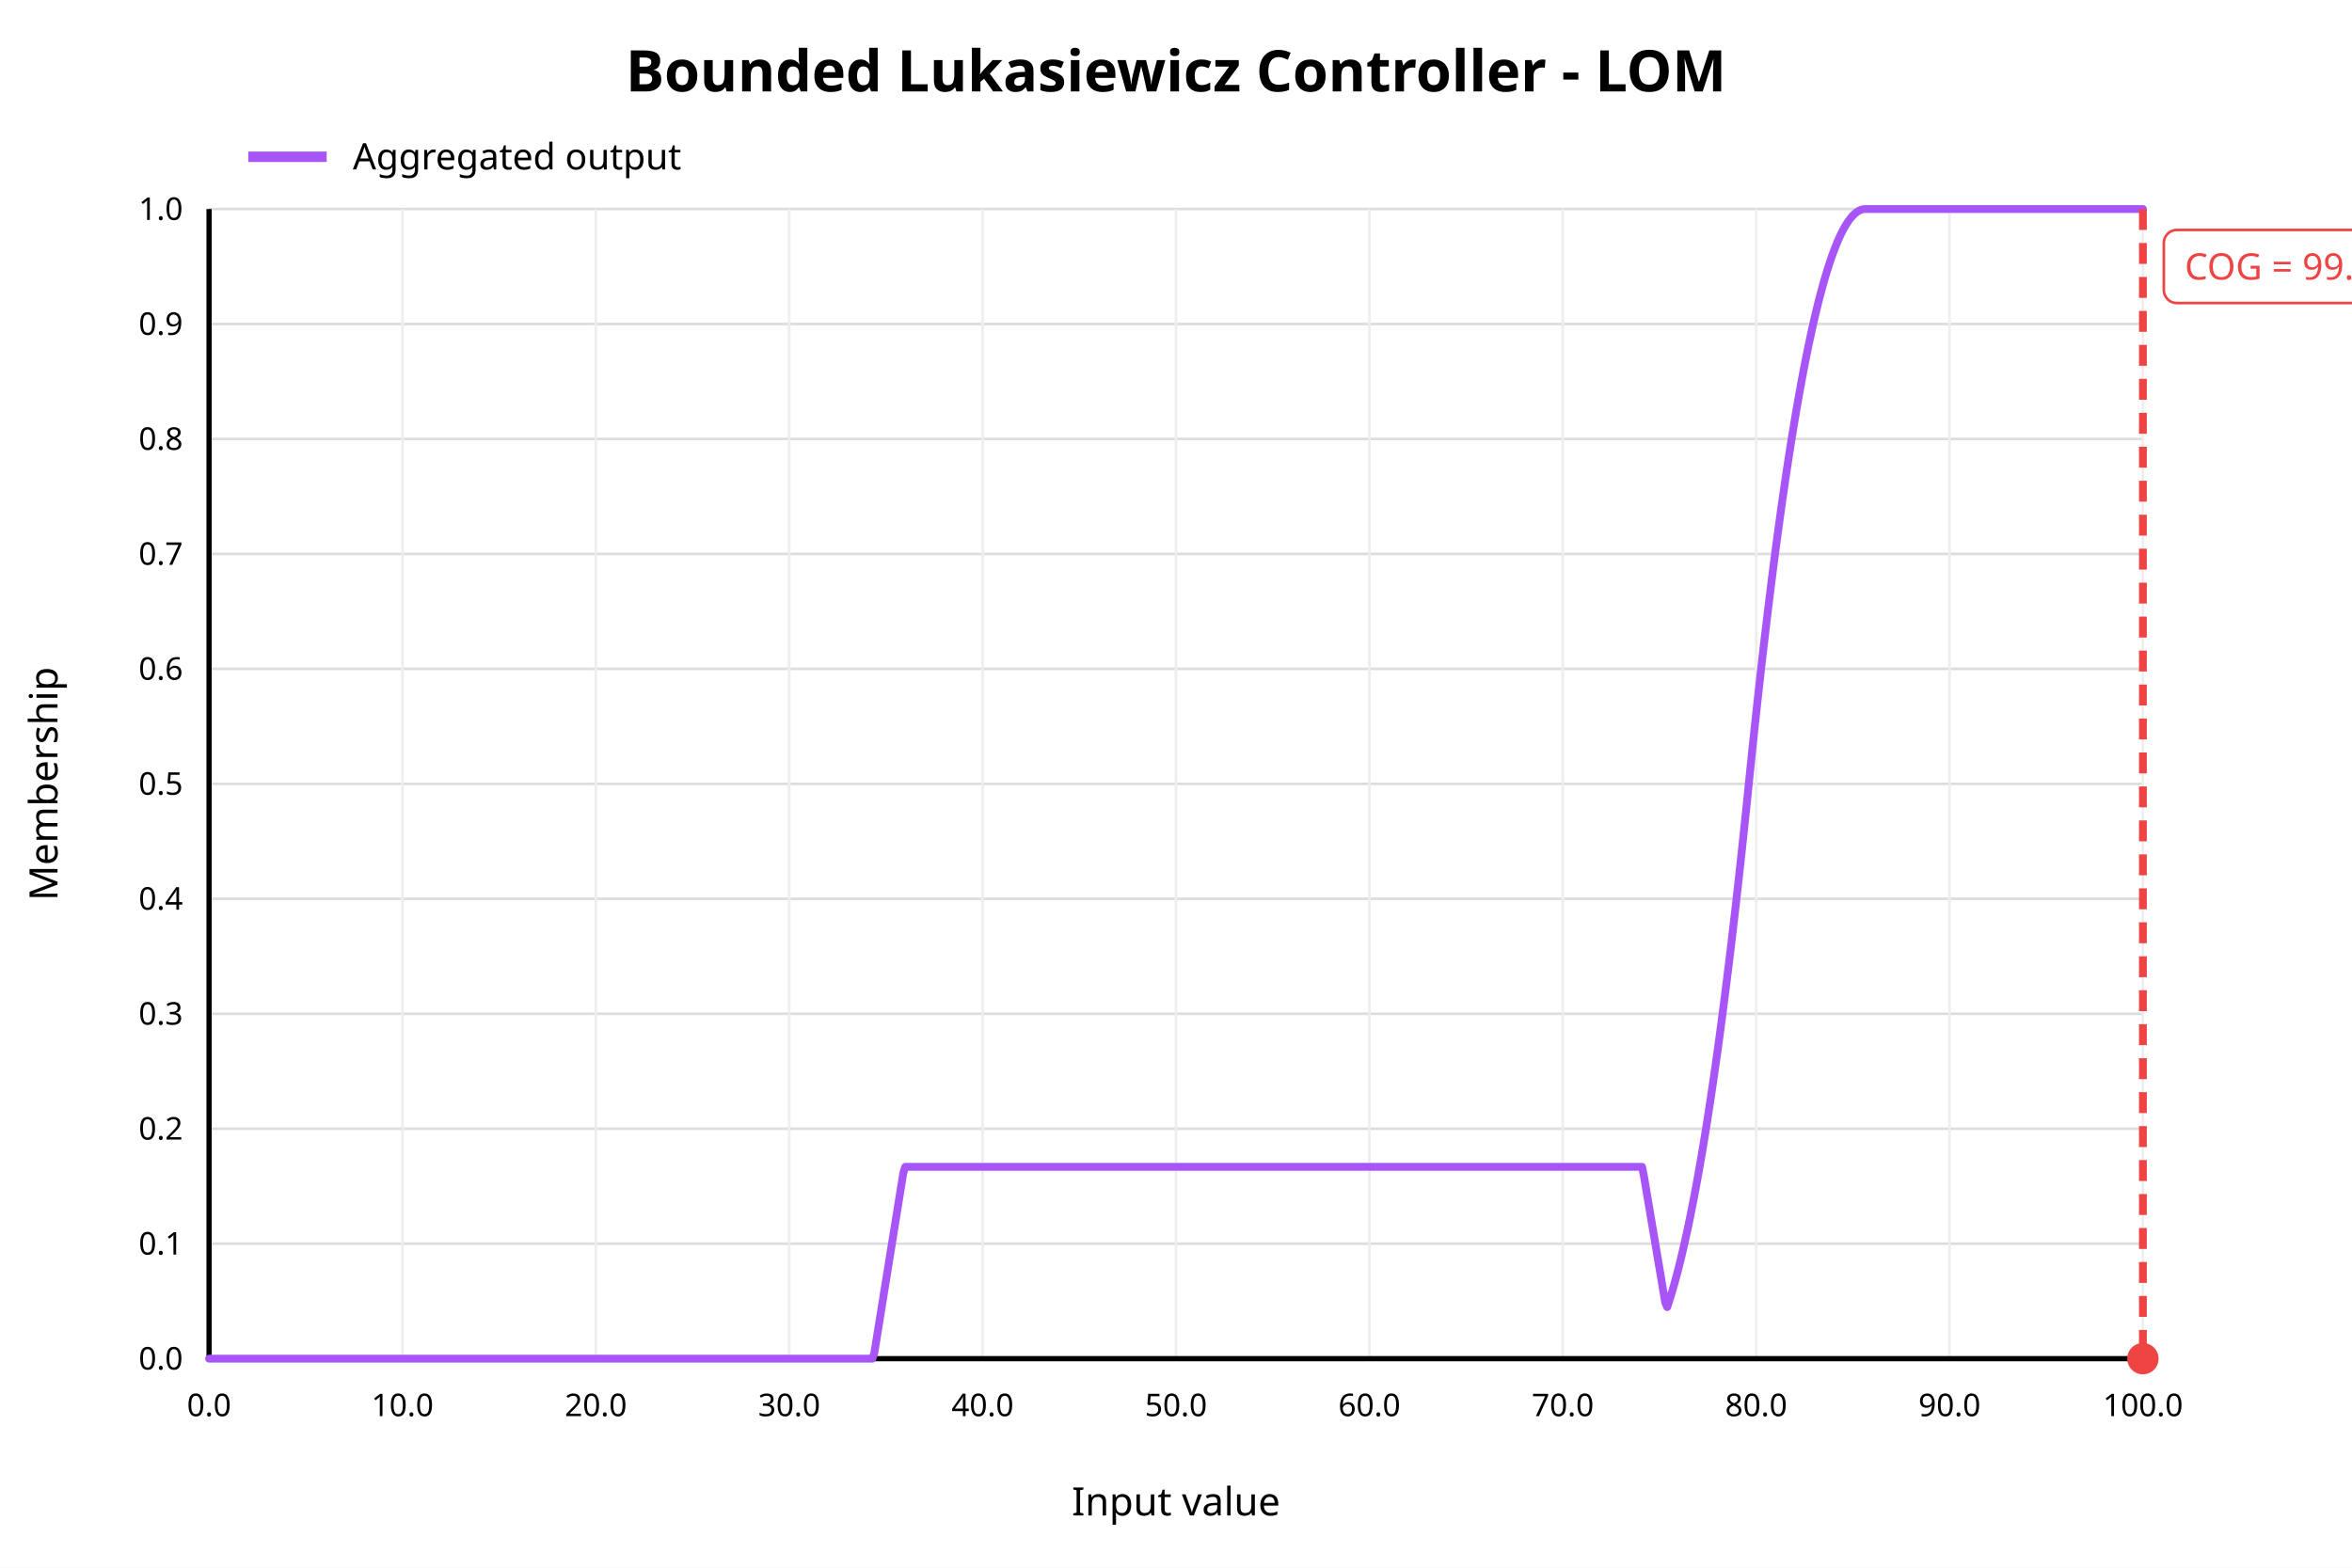
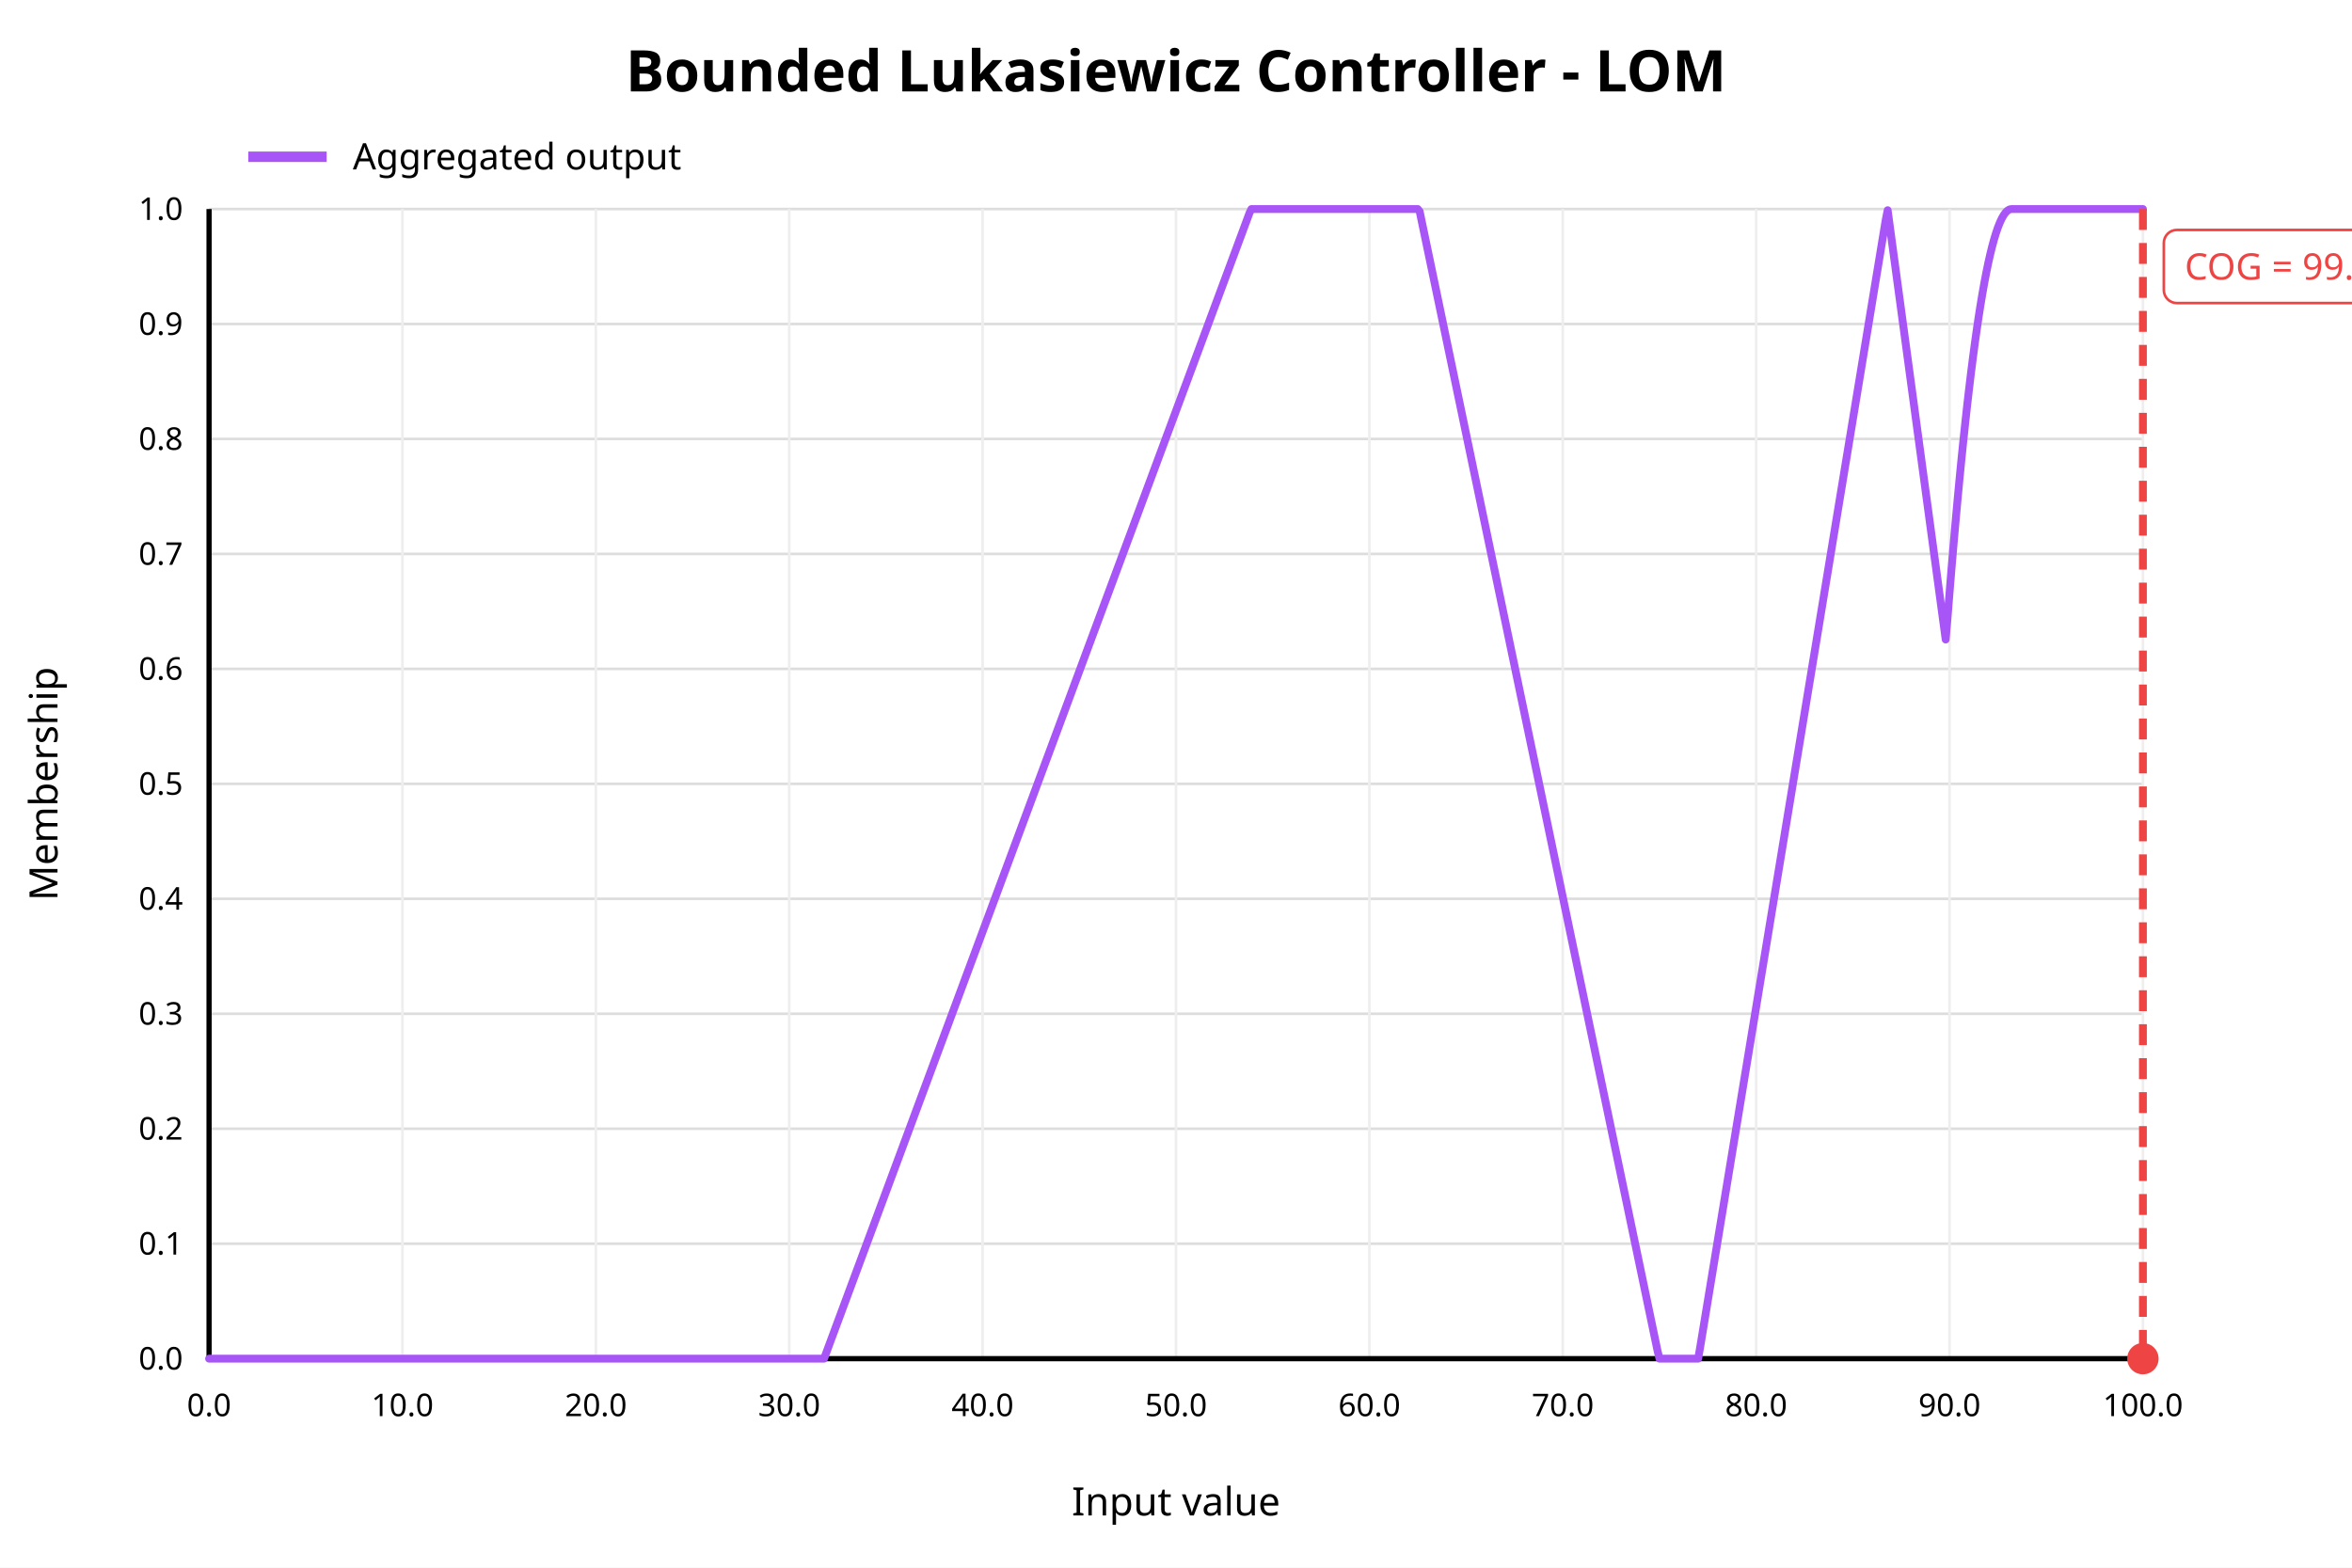
<svg xmlns="http://www.w3.org/2000/svg" width="900" height="600" viewBox="0 0 900 600">
  <rect x="0" y="0" width="900" height="600" fill="white" />
  <text x="450" y="35" text-anchor="middle" font-family="sans-serif" font-size="22" font-weight="bold" fill="black">Bounded Lukasiewicz Controller - LOM</text>
  <line x1="80" y1="520.00" x2="820" y2="520.00" stroke="#dddddd" stroke-width="1" />
  <text x="70" y="520.00" text-anchor="end" dominant-baseline="middle" font-family="sans-serif" font-size="12" fill="black">0.0</text>
  <line x1="80" y1="476.00" x2="820" y2="476.00" stroke="#dddddd" stroke-width="1" />
  <text x="70" y="476.00" text-anchor="end" dominant-baseline="middle" font-family="sans-serif" font-size="12" fill="black">0.1</text>
  <line x1="80" y1="432.00" x2="820" y2="432.00" stroke="#dddddd" stroke-width="1" />
  <text x="70" y="432.00" text-anchor="end" dominant-baseline="middle" font-family="sans-serif" font-size="12" fill="black">0.2</text>
  <line x1="80" y1="388.00" x2="820" y2="388.00" stroke="#dddddd" stroke-width="1" />
  <text x="70" y="388.00" text-anchor="end" dominant-baseline="middle" font-family="sans-serif" font-size="12" fill="black">0.3</text>
  <line x1="80" y1="344.00" x2="820" y2="344.00" stroke="#dddddd" stroke-width="1" />
  <text x="70" y="344.00" text-anchor="end" dominant-baseline="middle" font-family="sans-serif" font-size="12" fill="black">0.4</text>
  <line x1="80" y1="300.00" x2="820" y2="300.00" stroke="#dddddd" stroke-width="1" />
  <text x="70" y="300.00" text-anchor="end" dominant-baseline="middle" font-family="sans-serif" font-size="12" fill="black">0.5</text>
  <line x1="80" y1="256.00" x2="820" y2="256.00" stroke="#dddddd" stroke-width="1" />
  <text x="70" y="256.00" text-anchor="end" dominant-baseline="middle" font-family="sans-serif" font-size="12" fill="black">0.6</text>
  <line x1="80" y1="212.00" x2="820" y2="212.00" stroke="#dddddd" stroke-width="1" />
  <text x="70" y="212.00" text-anchor="end" dominant-baseline="middle" font-family="sans-serif" font-size="12" fill="black">0.7</text>
  <line x1="80" y1="168.00" x2="820" y2="168.00" stroke="#dddddd" stroke-width="1" />
  <text x="70" y="168.00" text-anchor="end" dominant-baseline="middle" font-family="sans-serif" font-size="12" fill="black">0.8</text>
  <line x1="80" y1="124.00" x2="820" y2="124.00" stroke="#dddddd" stroke-width="1" />
  <text x="70" y="124.00" text-anchor="end" dominant-baseline="middle" font-family="sans-serif" font-size="12" fill="black">0.9</text>
  <line x1="80" y1="80.00" x2="820" y2="80.00" stroke="#dddddd" stroke-width="1" />
  <text x="70" y="80.00" text-anchor="end" dominant-baseline="middle" font-family="sans-serif" font-size="12" fill="black">1.0</text>
  <line x1="80.00" y1="80" x2="80.00" y2="520" stroke="#eeeeee" stroke-width="1" />
  <text x="80.00" y="542" text-anchor="middle" font-family="sans-serif" font-size="12" fill="black">0.0</text>
  <line x1="154.00" y1="80" x2="154.00" y2="520" stroke="#eeeeee" stroke-width="1" />
  <text x="154.00" y="542" text-anchor="middle" font-family="sans-serif" font-size="12" fill="black">10.0</text>
  <line x1="228.00" y1="80" x2="228.00" y2="520" stroke="#eeeeee" stroke-width="1" />
  <text x="228.00" y="542" text-anchor="middle" font-family="sans-serif" font-size="12" fill="black">20.0</text>
  <line x1="302.00" y1="80" x2="302.00" y2="520" stroke="#eeeeee" stroke-width="1" />
  <text x="302.00" y="542" text-anchor="middle" font-family="sans-serif" font-size="12" fill="black">30.0</text>
  <line x1="376.00" y1="80" x2="376.00" y2="520" stroke="#eeeeee" stroke-width="1" />
  <text x="376.00" y="542" text-anchor="middle" font-family="sans-serif" font-size="12" fill="black">40.0</text>
  <line x1="450.00" y1="80" x2="450.00" y2="520" stroke="#eeeeee" stroke-width="1" />
  <text x="450.00" y="542" text-anchor="middle" font-family="sans-serif" font-size="12" fill="black">50.0</text>
  <line x1="524.00" y1="80" x2="524.00" y2="520" stroke="#eeeeee" stroke-width="1" />
  <text x="524.00" y="542" text-anchor="middle" font-family="sans-serif" font-size="12" fill="black">60.0</text>
  <line x1="598.00" y1="80" x2="598.00" y2="520" stroke="#eeeeee" stroke-width="1" />
  <text x="598.00" y="542" text-anchor="middle" font-family="sans-serif" font-size="12" fill="black">70.0</text>
  <line x1="672.00" y1="80" x2="672.00" y2="520" stroke="#eeeeee" stroke-width="1" />
  <text x="672.00" y="542" text-anchor="middle" font-family="sans-serif" font-size="12" fill="black">80.0</text>
  <line x1="746.00" y1="80" x2="746.00" y2="520" stroke="#eeeeee" stroke-width="1" />
  <text x="746.00" y="542" text-anchor="middle" font-family="sans-serif" font-size="12" fill="black">90.0</text>
  <line x1="820.00" y1="80" x2="820.00" y2="520" stroke="#eeeeee" stroke-width="1" />
  <text x="820.00" y="542" text-anchor="middle" font-family="sans-serif" font-size="12" fill="black">100.0</text>
  <line x1="80" y1="520" x2="820" y2="520" stroke="black" stroke-width="2" />
  <line x1="80" y1="80" x2="80" y2="520" stroke="black" stroke-width="2" />
  <text x="450" y="580" text-anchor="middle" font-family="sans-serif" font-size="15" fill="black">Input value</text>
  <text x="22" y="300" text-anchor="middle" font-family="sans-serif" font-size="15" fill="black" transform="rotate(-90 22 300)">Membership</text>
-   <polyline fill="none" stroke="#a855f7" stroke-width="3" stroke-linejoin="round" stroke-linecap="round" points="80.00,520.00 80.74,520.00 81.48,520.00 82.22,520.00 82.96,520.00 83.70,520.00 84.44,520.00 85.18,520.00 85.92,520.00 86.66,520.00 87.40,520.00 88.14,520.00 88.88,520.00 89.62,520.00 90.36,520.00 91.10,520.00 91.84,520.00 92.58,520.00 93.32,520.00 94.06,520.00 94.80,520.00 95.54,520.00 96.28,520.00 97.02,520.00 97.76,520.00 98.50,520.00 99.24,520.00 99.98,520.00 100.72,520.00 101.46,520.00 102.20,520.00 102.94,520.00 103.68,520.00 104.42,520.00 105.16,520.00 105.90,520.00 106.64,520.00 107.38,520.00 108.12,520.00 108.86,520.00 109.60,520.00 110.34,520.00 111.08,520.00 111.82,520.00 112.56,520.00 113.30,520.00 114.04,520.00 114.78,520.00 115.52,520.00 116.26,520.00 117.00,520.00 117.74,520.00 118.48,520.00 119.22,520.00 119.96,520.00 120.70,520.00 121.44,520.00 122.18,520.00 122.92,520.00 123.66,520.00 124.40,520.00 125.14,520.00 125.88,520.00 126.62,520.00 127.36,520.00 128.10,520.00 128.84,520.00 129.58,520.00 130.32,520.00 131.06,520.00 131.80,520.00 132.54,520.00 133.28,520.00 134.02,520.00 134.76,520.00 135.50,520.00 136.24,520.00 136.98,520.00 137.72,520.00 138.46,520.00 139.20,520.00 139.94,520.00 140.68,520.00 141.42,520.00 142.16,520.00 142.90,520.00 143.64,520.00 144.38,520.00 145.12,520.00 145.86,520.00 146.60,520.00 147.34,520.00 148.08,520.00 148.82,520.00 149.56,520.00 150.30,520.00 151.04,520.00 151.78,520.00 152.52,520.00 153.26,520.00 154.00,520.00 154.74,520.00 155.48,520.00 156.22,520.00 156.96,520.00 157.70,520.00 158.44,520.00 159.18,520.00 159.92,520.00 160.66,520.00 161.40,520.00 162.14,520.00 162.88,520.00 163.62,520.00 164.36,520.00 165.10,520.00 165.84,520.00 166.58,520.00 167.32,520.00 168.06,520.00 168.80,520.00 169.54,520.00 170.28,520.00 171.02,520.00 171.76,520.00 172.50,520.00 173.24,520.00 173.98,520.00 174.72,520.00 175.46,520.00 176.20,520.00 176.94,520.00 177.68,520.00 178.42,520.00 179.16,520.00 179.90,520.00 180.64,520.00 181.38,520.00 182.12,520.00 182.86,520.00 183.60,520.00 184.34,520.00 185.08,520.00 185.82,520.00 186.56,520.00 187.30,520.00 188.04,520.00 188.78,520.00 189.52,520.00 190.26,520.00 191.00,520.00 191.74,520.00 192.48,520.00 193.22,520.00 193.96,520.00 194.70,520.00 195.44,520.00 196.18,520.00 196.92,520.00 197.66,520.00 198.40,520.00 199.14,520.00 199.88,520.00 200.62,520.00 201.36,520.00 202.10,520.00 202.84,520.00 203.58,520.00 204.32,520.00 205.06,520.00 205.80,520.00 206.54,520.00 207.28,520.00 208.02,520.00 208.76,520.00 209.50,520.00 210.24,520.00 210.98,520.00 211.72,520.00 212.46,520.00 213.20,520.00 213.94,520.00 214.68,520.00 215.42,520.00 216.16,520.00 216.90,520.00 217.64,520.00 218.38,520.00 219.12,520.00 219.86,520.00 220.60,520.00 221.34,520.00 222.08,520.00 222.82,520.00 223.56,520.00 224.30,520.00 225.04,520.00 225.78,520.00 226.52,520.00 227.26,520.00 228.00,520.00 228.74,520.00 229.48,520.00 230.22,520.00 230.96,520.00 231.70,520.00 232.44,520.00 233.18,520.00 233.92,520.00 234.66,520.00 235.40,520.00 236.14,520.00 236.88,520.00 237.62,520.00 238.36,520.00 239.10,520.00 239.84,520.00 240.58,520.00 241.32,520.00 242.06,520.00 242.80,520.00 243.54,520.00 244.28,520.00 245.02,520.00 245.76,520.00 246.50,520.00 247.24,520.00 247.98,520.00 248.72,520.00 249.46,520.00 250.20,520.00 250.94,520.00 251.68,520.00 252.42,520.00 253.16,520.00 253.90,520.00 254.64,520.00 255.38,520.00 256.12,520.00 256.86,520.00 257.60,520.00 258.34,520.00 259.08,520.00 259.82,520.00 260.56,520.00 261.30,520.00 262.04,520.00 262.78,520.00 263.52,520.00 264.26,520.00 265.00,520.00 265.74,520.00 266.48,520.00 267.22,520.00 267.96,520.00 268.70,520.00 269.44,520.00 270.18,520.00 270.92,520.00 271.66,520.00 272.40,520.00 273.14,520.00 273.88,520.00 274.62,520.00 275.36,520.00 276.10,520.00 276.84,520.00 277.58,520.00 278.32,520.00 279.06,520.00 279.80,520.00 280.54,520.00 281.28,520.00 282.02,520.00 282.76,520.00 283.50,520.00 284.24,520.00 284.98,520.00 285.72,520.00 286.46,520.00 287.20,520.00 287.94,520.00 288.68,520.00 289.42,520.00 290.16,520.00 290.90,520.00 291.64,520.00 292.38,520.00 293.12,520.00 293.86,520.00 294.60,520.00 295.34,520.00 296.08,520.00 296.82,520.00 297.56,520.00 298.30,520.00 299.04,520.00 299.78,520.00 300.52,520.00 301.26,520.00 302.00,520.00 302.74,520.00 303.48,520.00 304.22,520.00 304.96,520.00 305.70,520.00 306.44,520.00 307.18,520.00 307.92,520.00 308.66,520.00 309.40,520.00 310.14,520.00 310.88,520.00 311.62,520.00 312.36,520.00 313.10,520.00 313.84,520.00 314.58,520.00 315.32,520.00 316.06,520.00 316.80,520.00 317.54,520.00 318.28,520.00 319.02,520.00 319.76,520.00 320.50,520.00 321.24,520.00 321.98,520.00 322.72,520.00 323.46,520.00 324.20,520.00 324.94,520.00 325.68,520.00 326.42,520.00 327.16,520.00 327.90,520.00 328.64,520.00 329.38,520.00 330.12,520.00 330.86,520.00 331.60,520.00 332.34,520.00 333.08,520.00 333.82,520.00 334.56,517.82 335.30,513.23 336.04,508.63 336.78,504.04 337.52,499.44 338.26,494.85 339.00,490.25 339.74,485.66 340.48,481.06 341.22,476.46 341.96,471.87 342.70,467.27 343.44,462.68 344.18,458.08 344.92,453.49 345.66,448.89 346.40,446.59 347.14,446.59 347.88,446.59 348.62,446.59 349.36,446.59 350.10,446.59 350.84,446.59 351.58,446.59 352.32,446.59 353.06,446.59 353.80,446.59 354.54,446.59 355.28,446.59 356.02,446.59 356.76,446.59 357.50,446.59 358.24,446.59 358.98,446.59 359.72,446.59 360.46,446.59 361.20,446.59 361.94,446.59 362.68,446.59 363.42,446.59 364.16,446.59 364.90,446.59 365.64,446.59 366.38,446.59 367.12,446.59 367.86,446.59 368.60,446.59 369.34,446.59 370.08,446.59 370.82,446.59 371.56,446.59 372.30,446.59 373.04,446.59 373.78,446.59 374.52,446.59 375.26,446.59 376.00,446.59 376.74,446.59 377.48,446.59 378.22,446.59 378.96,446.59 379.70,446.59 380.44,446.59 381.18,446.59 381.92,446.59 382.66,446.59 383.40,446.59 384.14,446.59 384.88,446.59 385.62,446.59 386.36,446.59 387.10,446.59 387.84,446.59 388.58,446.59 389.32,446.59 390.06,446.59 390.80,446.59 391.54,446.59 392.28,446.59 393.02,446.59 393.76,446.59 394.50,446.59 395.24,446.59 395.98,446.59 396.72,446.59 397.46,446.59 398.20,446.59 398.94,446.59 399.68,446.59 400.42,446.59 401.16,446.59 401.90,446.59 402.64,446.59 403.38,446.59 404.12,446.59 404.86,446.59 405.60,446.59 406.34,446.59 407.08,446.59 407.82,446.59 408.56,446.59 409.30,446.59 410.04,446.59 410.78,446.59 411.52,446.59 412.26,446.59 413.00,446.59 413.74,446.59 414.48,446.59 415.22,446.59 415.96,446.59 416.70,446.59 417.44,446.59 418.18,446.59 418.92,446.59 419.66,446.59 420.40,446.59 421.14,446.59 421.88,446.59 422.62,446.59 423.36,446.59 424.10,446.59 424.84,446.59 425.58,446.59 426.32,446.59 427.06,446.59 427.80,446.59 428.54,446.59 429.28,446.59 430.02,446.59 430.76,446.59 431.50,446.59 432.24,446.59 432.98,446.59 433.72,446.59 434.46,446.59 435.20,446.59 435.94,446.59 436.68,446.59 437.42,446.59 438.16,446.59 438.90,446.59 439.64,446.59 440.38,446.59 441.12,446.59 441.86,446.59 442.60,446.59 443.34,446.59 444.08,446.59 444.82,446.59 445.56,446.59 446.30,446.59 447.04,446.59 447.78,446.59 448.52,446.59 449.26,446.59 450.00,446.59 450.74,446.59 451.48,446.59 452.22,446.59 452.96,446.59 453.70,446.59 454.44,446.59 455.18,446.59 455.92,446.59 456.66,446.59 457.40,446.59 458.14,446.59 458.88,446.59 459.62,446.59 460.36,446.59 461.10,446.59 461.84,446.59 462.58,446.59 463.32,446.59 464.06,446.59 464.80,446.59 465.54,446.59 466.28,446.59 467.02,446.59 467.76,446.59 468.50,446.59 469.24,446.59 469.98,446.59 470.72,446.59 471.46,446.59 472.20,446.59 472.94,446.59 473.68,446.59 474.42,446.59 475.16,446.59 475.90,446.59 476.64,446.59 477.38,446.59 478.12,446.59 478.86,446.59 479.60,446.59 480.34,446.59 481.08,446.59 481.82,446.59 482.56,446.59 483.30,446.59 484.04,446.59 484.78,446.59 485.52,446.59 486.26,446.59 487.00,446.59 487.74,446.59 488.48,446.59 489.22,446.59 489.96,446.59 490.70,446.59 491.44,446.59 492.18,446.59 492.92,446.59 493.66,446.59 494.40,446.59 495.14,446.59 495.88,446.59 496.62,446.59 497.36,446.59 498.10,446.59 498.84,446.59 499.58,446.59 500.32,446.59 501.06,446.59 501.80,446.59 502.54,446.59 503.28,446.59 504.02,446.59 504.76,446.59 505.50,446.59 506.24,446.59 506.98,446.59 507.72,446.59 508.46,446.59 509.20,446.59 509.94,446.59 510.68,446.59 511.42,446.59 512.16,446.59 512.90,446.59 513.64,446.59 514.38,446.59 515.12,446.59 515.86,446.59 516.60,446.59 517.34,446.59 518.08,446.59 518.82,446.59 519.56,446.59 520.30,446.59 521.04,446.59 521.78,446.59 522.52,446.59 523.26,446.59 524.00,446.59 524.74,446.59 525.48,446.59 526.22,446.59 526.96,446.59 527.70,446.59 528.44,446.59 529.18,446.59 529.92,446.59 530.66,446.59 531.40,446.59 532.14,446.59 532.88,446.59 533.62,446.59 534.36,446.59 535.10,446.59 535.84,446.59 536.58,446.59 537.32,446.59 538.06,446.59 538.80,446.59 539.54,446.59 540.28,446.59 541.02,446.59 541.76,446.59 542.50,446.59 543.24,446.59 543.98,446.59 544.72,446.59 545.46,446.59 546.20,446.59 546.94,446.59 547.68,446.59 548.42,446.59 549.16,446.59 549.90,446.59 550.64,446.59 551.38,446.59 552.12,446.59 552.86,446.59 553.60,446.59 554.34,446.59 555.08,446.59 555.82,446.59 556.56,446.59 557.30,446.59 558.04,446.59 558.78,446.59 559.52,446.59 560.26,446.59 561.00,446.59 561.74,446.59 562.48,446.59 563.22,446.59 563.96,446.59 564.70,446.59 565.44,446.59 566.18,446.59 566.92,446.59 567.66,446.59 568.40,446.59 569.14,446.59 569.88,446.59 570.62,446.59 571.36,446.59 572.10,446.59 572.84,446.59 573.58,446.59 574.32,446.59 575.06,446.59 575.80,446.59 576.54,446.59 577.28,446.59 578.02,446.59 578.76,446.59 579.50,446.59 580.24,446.59 580.98,446.59 581.72,446.59 582.46,446.59 583.20,446.59 583.94,446.59 584.68,446.59 585.42,446.59 586.16,446.59 586.90,446.59 587.64,446.59 588.38,446.59 589.12,446.59 589.86,446.59 590.60,446.59 591.34,446.59 592.08,446.59 592.82,446.59 593.56,446.59 594.30,446.59 595.04,446.59 595.78,446.59 596.52,446.59 597.26,446.59 598.00,446.59 598.74,446.59 599.48,446.59 600.22,446.59 600.96,446.59 601.70,446.59 602.44,446.59 603.18,446.59 603.92,446.59 604.66,446.59 605.40,446.59 606.14,446.59 606.88,446.59 607.62,446.59 608.36,446.59 609.10,446.59 609.84,446.59 610.58,446.59 611.32,446.59 612.06,446.59 612.80,446.59 613.54,446.59 614.28,446.59 615.02,446.59 615.76,446.59 616.50,446.59 617.24,446.59 617.98,446.59 618.72,446.59 619.46,446.59 620.20,446.59 620.94,446.59 621.68,446.59 622.42,446.59 623.16,446.59 623.90,446.59 624.64,446.59 625.38,446.59 626.12,446.59 626.86,446.59 627.60,446.59 628.34,446.59 629.08,450.27 629.82,454.67 630.56,459.06 631.30,463.46 632.04,467.85 632.78,472.25 633.52,476.64 634.26,481.04 635.00,485.43 635.74,489.83 636.48,494.22 637.22,498.62 637.96,500.26 638.70,498.02 639.44,495.65 640.18,493.16 640.92,490.54 641.66,487.81 642.40,484.95 643.14,481.98 643.88,478.88 644.62,475.66 645.36,472.32 646.10,468.86 646.84,465.28 647.58,461.57 648.32,457.75 649.06,453.80 649.80,449.73 650.54,445.55 651.28,441.24 652.02,436.80 652.76,432.25 653.50,427.58 654.24,422.78 654.98,417.86 655.72,412.83 656.46,407.67 657.20,402.39 657.94,396.99 658.68,391.46 659.42,385.82 660.16,380.05 660.90,374.17 661.64,368.16 662.38,362.03 663.12,355.78 663.86,349.41 664.60,342.91 665.34,336.30 666.08,329.56 666.82,322.70 667.56,315.73 668.30,308.63 669.04,301.41 669.78,294.14 670.52,287.00 671.26,279.97 672.00,273.07 672.74,266.28 673.48,259.62 674.22,253.08 674.96,246.66 675.70,240.37 676.44,234.19 677.18,228.14 677.92,222.20 678.66,216.39 679.40,210.70 680.14,205.13 680.88,199.68 681.62,194.35 682.36,189.15 683.10,184.06 683.84,179.10 684.58,174.26 685.32,169.54 686.06,164.94 686.80,160.46 687.54,156.10 688.28,151.87 689.02,147.75 689.76,143.76 690.50,139.89 691.24,136.14 691.98,132.51 692.72,129.00 693.46,125.61 694.20,122.35 694.94,119.20 695.68,116.18 696.42,113.28 697.16,110.50 697.90,107.84 698.64,105.30 699.38,102.88 700.12,100.59 700.86,98.41 701.60,96.36 702.34,94.43 703.08,92.62 703.82,90.93 704.56,89.36 705.30,87.92 706.04,86.59 706.78,85.39 707.52,84.30 708.26,83.34 709.00,82.50 709.74,81.79 710.48,81.19 711.22,80.71 711.96,80.36 712.70,80.12 713.44,80.01 714.18,80.00 714.92,80.00 715.66,80.00 716.40,80.00 717.14,80.00 717.88,80.00 718.62,80.00 719.36,80.00 720.10,80.00 720.84,80.00 721.58,80.00 722.32,80.00 723.06,80.00 723.80,80.00 724.54,80.00 725.28,80.00 726.02,80.00 726.76,80.00 727.50,80.00 728.24,80.00 728.98,80.00 729.72,80.00 730.46,80.00 731.20,80.00 731.94,80.00 732.68,80.00 733.42,80.00 734.16,80.00 734.90,80.00 735.64,80.00 736.38,80.00 737.12,80.00 737.86,80.00 738.60,80.00 739.34,80.00 740.08,80.00 740.82,80.00 741.56,80.00 742.30,80.00 743.04,80.00 743.78,80.00 744.52,80.00 745.26,80.00 746.00,80.00 746.74,80.00 747.48,80.00 748.22,80.00 748.96,80.00 749.70,80.00 750.44,80.00 751.18,80.00 751.92,80.00 752.66,80.00 753.40,80.00 754.14,80.00 754.88,80.00 755.62,80.00 756.36,80.00 757.10,80.00 757.84,80.00 758.58,80.00 759.32,80.00 760.06,80.00 760.80,80.00 761.54,80.00 762.28,80.00 763.02,80.00 763.76,80.00 764.50,80.00 765.24,80.00 765.98,80.00 766.72,80.00 767.46,80.00 768.20,80.00 768.94,80.00 769.68,80.00 770.42,80.00 771.16,80.00 771.90,80.00 772.64,80.00 773.38,80.00 774.12,80.00 774.86,80.00 775.60,80.00 776.34,80.00 777.08,80.00 777.82,80.00 778.56,80.00 779.30,80.00 780.04,80.00 780.78,80.00 781.52,80.00 782.26,80.00 783.00,80.00 783.74,80.00 784.48,80.00 785.22,80.00 785.96,80.00 786.70,80.00 787.44,80.00 788.18,80.00 788.92,80.00 789.66,80.00 790.40,80.00 791.14,80.00 791.88,80.00 792.62,80.00 793.36,80.00 794.10,80.00 794.84,80.00 795.58,80.00 796.32,80.00 797.06,80.00 797.80,80.00 798.54,80.00 799.28,80.00 800.02,80.00 800.76,80.00 801.50,80.00 802.24,80.00 802.98,80.00 803.72,80.00 804.46,80.00 805.20,80.00 805.94,80.00 806.68,80.00 807.42,80.00 808.16,80.00 808.90,80.00 809.64,80.00 810.38,80.00 811.12,80.00 811.86,80.00 812.60,80.00 813.34,80.00 814.08,80.00 814.82,80.00 815.56,80.00 816.30,80.00 817.04,80.00 817.78,80.00 818.52,80.00 819.26,80.00 820.00,80.00" />
+   <polyline fill="none" stroke="#a855f7" stroke-width="3" stroke-linejoin="round" stroke-linecap="round" points="80.00,520.00 80.74,520.00 81.48,520.00 82.22,520.00 82.96,520.00 83.70,520.00 84.44,520.00 85.18,520.00 85.92,520.00 86.66,520.00 87.40,520.00 88.14,520.00 88.88,520.00 89.62,520.00 90.36,520.00 91.10,520.00 91.84,520.00 92.58,520.00 93.32,520.00 94.06,520.00 94.80,520.00 95.54,520.00 96.28,520.00 97.02,520.00 97.76,520.00 98.50,520.00 99.24,520.00 99.98,520.00 100.72,520.00 101.46,520.00 102.20,520.00 102.94,520.00 103.68,520.00 104.42,520.00 105.16,520.00 105.90,520.00 106.64,520.00 107.38,520.00 108.12,520.00 108.86,520.00 109.60,520.00 110.34,520.00 111.08,520.00 111.82,520.00 112.56,520.00 113.30,520.00 114.04,520.00 114.78,520.00 115.52,520.00 116.26,520.00 117.00,520.00 117.74,520.00 118.48,520.00 119.22,520.00 119.96,520.00 120.70,520.00 121.44,520.00 122.18,520.00 122.92,520.00 123.66,520.00 124.40,520.00 125.14,520.00 125.88,520.00 126.62,520.00 127.36,520.00 128.10,520.00 128.84,520.00 129.58,520.00 130.32,520.00 131.06,520.00 131.80,520.00 132.54,520.00 133.28,520.00 134.02,520.00 134.76,520.00 135.50,520.00 136.24,520.00 136.98,520.00 137.72,520.00 138.46,520.00 139.20,520.00 139.94,520.00 140.68,520.00 141.42,520.00 142.16,520.00 142.90,520.00 143.64,520.00 144.38,520.00 145.12,520.00 145.86,520.00 146.60,520.00 147.34,520.00 148.08,520.00 148.82,520.00 149.56,520.00 150.30,520.00 151.04,520.00 151.78,520.00 152.52,520.00 153.26,520.00 154.00,520.00 154.74,520.00 155.48,520.00 156.22,520.00 156.96,520.00 157.70,520.00 158.44,520.00 159.18,520.00 159.92,520.00 160.66,520.00 161.40,520.00 162.14,520.00 162.88,520.00 163.62,520.00 164.36,520.00 165.10,520.00 165.84,520.00 166.58,520.00 167.32,520.00 168.06,520.00 168.80,520.00 169.54,520.00 170.28,520.00 171.02,520.00 171.76,520.00 172.50,520.00 173.24,520.00 173.98,520.00 174.72,520.00 175.46,520.00 176.20,520.00 176.94,520.00 177.68,520.00 178.42,520.00 179.16,520.00 179.90,520.00 180.64,520.00 181.38,520.00 182.12,520.00 182.86,520.00 183.60,520.00 184.34,520.00 185.08,520.00 185.82,520.00 186.56,520.00 187.30,520.00 188.04,520.00 188.78,520.00 189.52,520.00 190.26,520.00 191.00,520.00 191.74,520.00 192.48,520.00 193.22,520.00 193.96,520.00 194.70,520.00 195.44,520.00 196.18,520.00 196.92,520.00 197.66,520.00 198.40,520.00 199.14,520.00 199.88,520.00 200.62,520.00 201.36,520.00 202.10,520.00 202.84,520.00 203.58,520.00 204.32,520.00 205.06,520.00 205.80,520.00 206.54,520.00 207.28,520.00 208.02,520.00 208.76,520.00 209.50,520.00 210.24,520.00 210.98,520.00 211.72,520.00 212.46,520.00 213.20,520.00 213.94,520.00 214.68,520.00 215.42,520.00 216.16,520.00 216.90,520.00 217.64,520.00 218.38,520.00 219.12,520.00 219.86,520.00 220.60,520.00 221.34,520.00 222.08,520.00 222.82,520.00 223.56,520.00 224.30,520.00 225.04,520.00 225.78,520.00 226.52,520.00 227.26,520.00 228.00,520.00 228.74,520.00 229.48,520.00 230.22,520.00 230.96,520.00 231.70,520.00 232.44,520.00 233.18,520.00 233.92,520.00 234.66,520.00 235.40,520.00 236.14,520.00 236.88,520.00 237.62,520.00 238.36,520.00 239.10,520.00 239.84,520.00 240.58,520.00 241.32,520.00 242.06,520.00 242.80,520.00 243.54,520.00 244.28,520.00 245.02,520.00 245.76,520.00 246.50,520.00 247.24,520.00 247.98,520.00 248.72,520.00 249.46,520.00 250.20,520.00 250.94,520.00 251.68,520.00 252.42,520.00 253.16,520.00 253.90,520.00 254.64,520.00 255.38,520.00 256.12,520.00 256.86,520.00 257.60,520.00 258.34,520.00 259.08,520.00 259.82,520.00 260.56,520.00 261.30,520.00 262.04,520.00 262.78,520.00 263.52,520.00 264.26,520.00 265.00,520.00 265.74,520.00 266.48,520.00 267.22,520.00 267.96,520.00 268.70,520.00 269.44,520.00 270.18,520.00 270.92,520.00 271.66,520.00 272.40,520.00 273.14,520.00 273.88,520.00 274.62,520.00 275.36,520.00 276.10,520.00 276.84,520.00 277.58,520.00 278.32,520.00 279.06,520.00 279.80,520.00 280.54,520.00 281.28,520.00 282.02,520.00 282.76,520.00 283.50,520.00 284.24,520.00 284.98,520.00 285.72,520.00 286.46,520.00 287.20,520.00 287.94,520.00 288.68,520.00 289.42,520.00 290.16,520.00 290.90,520.00 291.64,520.00 292.38,520.00 293.12,520.00 293.86,520.00 294.60,520.00 295.34,520.00 296.08,520.00 296.82,520.00 297.56,520.00 298.30,520.00 299.04,520.00 299.78,520.00 300.52,520.00 301.26,520.00 302.00,520.00 302.74,520.00 303.48,520.00 304.22,520.00 304.96,520.00 305.70,520.00 306.44,520.00 307.18,520.00 307.92,520.00 308.66,520.00 309.40,520.00 310.14,520.00 310.88,520.00 311.62,520.00 312.36,520.00 313.10,520.00 313.84,520.00 314.58,520.00 315.32,520.00 316.06,518.03 316.80,516.04 317.54,514.04 318.28,512.05 319.02,510.06 319.76,508.06 320.50,506.07 321.24,504.08 321.98,502.09 322.72,500.09 323.46,498.10 324.20,496.11 324.94,494.11 325.68,492.12 326.42,490.13 327.16,488.13 327.90,486.14 328.64,484.15 329.38,482.15 330.12,480.16 330.86,478.17 331.60,476.17 332.34,474.18 333.08,472.19 333.82,470.19 334.56,468.20 335.30,466.21 336.04,464.21 336.78,462.22 337.52,460.23 338.26,458.24 339.00,456.24 339.74,454.25 340.48,452.26 341.22,450.26 341.96,448.27 342.70,446.28 343.44,444.28 344.18,442.29 344.92,440.30 345.66,438.30 346.40,436.31 347.14,434.32 347.88,432.32 348.62,430.33 349.36,428.34 350.10,426.34 350.84,424.35 351.58,422.36 352.32,420.36 353.06,418.37 353.80,416.38 354.54,414.39 355.28,412.39 356.02,410.40 356.76,408.41 357.50,406.41 358.24,404.42 358.98,402.43 359.72,400.43 360.46,398.44 361.20,396.45 361.94,394.45 362.68,392.46 363.42,390.47 364.16,388.47 364.90,386.48 365.64,384.49 366.38,382.49 367.12,380.50 367.86,378.51 368.60,376.52 369.34,374.52 370.08,372.53 370.82,370.54 371.56,368.54 372.30,366.55 373.04,364.56 373.78,362.56 374.52,360.57 375.26,358.58 376.00,356.58 376.74,354.59 377.48,352.60 378.22,350.60 378.96,348.61 379.70,346.62 380.44,344.62 381.18,342.63 381.92,340.64 382.66,338.64 383.40,336.65 384.14,334.66 384.88,332.67 385.62,330.67 386.36,328.68 387.10,326.69 387.84,324.69 388.58,322.70 389.32,320.71 390.06,318.71 390.80,316.72 391.54,314.73 392.28,312.73 393.02,310.74 393.76,308.75 394.50,306.75 395.24,304.76 395.98,302.77 396.72,300.77 397.46,298.78 398.20,296.79 398.94,294.79 399.68,292.80 400.42,290.81 401.16,288.82 401.90,286.82 402.64,284.83 403.38,282.84 404.12,280.84 404.86,278.85 405.60,276.86 406.34,274.86 407.08,272.87 407.82,270.88 408.56,268.88 409.30,266.89 410.04,264.90 410.78,262.90 411.52,260.91 412.26,258.92 413.00,256.92 413.74,254.93 414.48,252.94 415.22,250.94 415.96,248.95 416.70,246.96 417.44,244.97 418.18,242.97 418.92,240.98 419.66,238.99 420.40,236.99 421.14,235.00 421.88,233.01 422.62,231.01 423.36,229.02 424.10,227.03 424.84,225.03 425.58,223.04 426.32,221.05 427.06,219.05 427.80,217.06 428.54,215.07 429.28,213.07 430.02,211.08 430.76,209.09 431.50,207.09 432.24,205.10 432.98,203.11 433.72,201.12 434.46,199.12 435.20,197.13 435.94,195.14 436.68,193.14 437.42,191.15 438.16,189.16 438.90,187.16 439.64,185.17 440.38,183.18 441.12,181.18 441.86,179.19 442.60,177.20 443.34,175.20 444.08,173.21 444.82,171.22 445.56,169.22 446.30,167.23 447.04,165.24 447.78,163.25 448.52,161.25 449.26,159.26 450.00,157.27 450.74,155.27 451.48,153.28 452.22,151.29 452.96,149.29 453.70,147.30 454.44,145.31 455.18,143.31 455.92,141.32 456.66,139.33 457.40,137.33 458.14,135.34 458.88,133.35 459.62,131.35 460.36,129.36 461.10,127.37 461.84,125.37 462.58,123.38 463.32,121.39 464.06,119.40 464.80,117.40 465.54,115.41 466.28,113.42 467.02,111.42 467.76,109.43 468.50,107.44 469.24,105.44 469.98,103.45 470.72,101.46 471.46,99.46 472.20,97.47 472.94,95.48 473.68,93.48 474.42,91.49 475.16,89.50 475.90,87.50 476.64,85.51 477.38,83.52 478.12,81.52 478.86,80.00 479.60,80.00 480.34,80.00 481.08,80.00 481.82,80.00 482.56,80.00 483.30,80.00 484.04,80.00 484.78,80.00 485.52,80.00 486.26,80.00 487.00,80.00 487.74,80.00 488.48,80.00 489.22,80.00 489.96,80.00 490.70,80.00 491.44,80.00 492.18,80.00 492.92,80.00 493.66,80.00 494.40,80.00 495.14,80.00 495.88,80.00 496.62,80.00 497.36,80.00 498.10,80.00 498.84,80.00 499.58,80.00 500.32,80.00 501.06,80.00 501.80,80.00 502.54,80.00 503.28,80.00 504.02,80.00 504.76,80.00 505.50,80.00 506.24,80.00 506.98,80.00 507.72,80.00 508.46,80.00 509.20,80.00 509.94,80.00 510.68,80.00 511.42,80.00 512.16,80.00 512.90,80.00 513.64,80.00 514.38,80.00 515.12,80.00 515.86,80.00 516.60,80.00 517.34,80.00 518.08,80.00 518.82,80.00 519.56,80.00 520.30,80.00 521.04,80.00 521.78,80.00 522.52,80.00 523.26,80.00 524.00,80.00 524.74,80.00 525.48,80.00 526.22,80.00 526.96,80.00 527.70,80.00 528.44,80.00 529.18,80.00 529.92,80.00 530.66,80.00 531.40,80.00 532.14,80.00 532.88,80.00 533.62,80.00 534.36,80.00 535.10,80.00 535.84,80.00 536.58,80.00 537.32,80.00 538.06,80.00 538.80,80.00 539.54,80.00 540.28,80.00 541.02,80.00 541.76,80.00 542.50,80.00 543.24,80.92 543.98,84.47 544.72,88.01 545.46,91.56 546.20,95.10 546.94,98.65 547.68,102.19 548.42,105.74 549.16,109.28 549.90,112.83 550.64,116.37 551.38,119.92 552.12,123.46 552.86,127.01 553.60,130.56 554.34,134.10 555.08,137.65 555.82,141.19 556.56,144.74 557.30,148.28 558.04,151.83 558.78,155.37 559.52,158.92 560.26,162.46 561.00,166.01 561.74,169.55 562.48,173.10 563.22,176.64 563.96,180.19 564.70,183.73 565.44,187.28 566.18,190.83 566.92,194.37 567.66,197.92 568.40,201.46 569.14,205.01 569.88,208.55 570.62,212.10 571.36,215.64 572.10,219.19 572.84,222.73 573.58,226.28 574.32,229.82 575.06,233.37 575.80,236.91 576.54,240.46 577.28,244.00 578.02,247.55 578.76,251.09 579.50,254.64 580.24,258.19 580.98,261.73 581.72,265.28 582.46,268.82 583.20,272.37 583.94,275.91 584.68,279.46 585.42,283.00 586.16,286.55 586.90,290.09 587.64,293.64 588.38,297.18 589.12,300.73 589.86,304.27 590.60,307.82 591.34,311.36 592.08,314.91 592.82,318.46 593.56,322.00 594.30,325.55 595.04,329.09 595.78,332.64 596.52,336.18 597.26,339.73 598.00,343.27 598.74,346.82 599.48,350.36 600.22,353.91 600.96,357.45 601.70,361.00 602.44,364.54 603.18,368.09 603.92,371.63 604.66,375.18 605.40,378.73 606.14,382.27 606.88,385.82 607.62,389.36 608.36,392.91 609.10,396.45 609.84,400.00 610.58,403.54 611.32,407.09 612.06,410.63 612.80,414.18 613.54,417.72 614.28,421.27 615.02,424.81 615.76,428.36 616.50,431.90 617.24,435.45 617.98,439.00 618.72,442.54 619.46,446.09 620.20,449.63 620.94,453.18 621.68,456.72 622.42,460.27 623.16,463.81 623.90,467.36 624.64,470.90 625.38,474.45 626.12,477.99 626.86,481.54 627.60,485.08 628.34,488.63 629.08,492.17 629.82,495.72 630.56,499.27 631.30,502.81 632.04,506.36 632.78,509.90 633.52,513.45 634.26,516.99 635.00,520.00 635.74,520.00 636.48,520.00 637.22,520.00 637.96,520.00 638.70,520.00 639.44,520.00 640.18,520.00 640.92,520.00 641.66,520.00 642.40,520.00 643.14,520.00 643.88,520.00 644.62,520.00 645.36,520.00 646.10,520.00 646.84,520.00 647.58,520.00 648.32,520.00 649.06,520.00 649.80,520.00 650.54,515.83 651.28,511.33 652.02,506.84 652.76,502.34 653.50,497.84 654.24,493.35 654.98,488.85 655.72,484.35 656.46,479.86 657.20,475.36 657.94,470.86 658.68,466.37 659.42,461.87 660.16,457.37 660.90,452.87 661.64,448.38 662.38,443.88 663.12,439.38 663.86,434.89 664.60,430.39 665.34,425.89 666.08,421.40 666.82,416.90 667.56,412.40 668.30,407.91 669.04,403.41 669.78,398.91 670.52,394.41 671.26,389.92 672.00,385.42 672.74,380.92 673.48,376.43 674.22,371.93 674.96,367.43 675.70,362.94 676.44,358.44 677.18,353.94 677.92,349.45 678.66,344.95 679.40,340.45 680.14,335.95 680.88,331.46 681.62,326.96 682.36,322.46 683.10,317.97 683.84,313.47 684.58,308.97 685.32,304.48 686.06,299.98 686.80,295.48 687.54,290.98 688.28,286.49 689.02,281.99 689.76,277.49 690.50,273.00 691.24,268.50 691.98,264.00 692.72,259.51 693.46,255.01 694.20,250.51 694.94,246.02 695.68,241.52 696.42,237.02 697.16,232.52 697.90,228.03 698.64,223.53 699.38,219.03 700.12,214.54 700.86,210.04 701.60,205.54 702.34,201.05 703.08,196.55 703.82,192.05 704.56,187.56 705.30,183.06 706.04,178.56 706.78,174.06 707.52,169.57 708.26,165.07 709.00,160.57 709.74,156.08 710.48,151.58 711.22,147.08 711.96,142.59 712.70,138.09 713.44,133.59 714.18,129.09 714.92,124.60 715.66,120.10 716.40,115.60 717.14,111.11 717.88,106.61 718.62,102.11 719.36,97.62 720.10,93.12 720.84,88.62 721.58,84.13 722.32,80.45 723.06,85.93 723.80,91.41 724.54,96.88 725.28,102.36 726.02,107.84 726.76,113.32 727.50,118.79 728.24,124.27 728.98,129.75 729.72,135.22 730.46,140.70 731.20,146.18 731.94,151.66 732.68,157.13 733.42,162.61 734.16,168.09 734.90,173.57 735.64,179.04 736.38,184.52 737.12,190.00 737.86,195.47 738.60,200.95 739.34,206.43 740.08,211.91 740.82,217.38 741.56,222.86 742.30,228.34 743.04,233.81 743.78,239.29 744.52,244.77 745.26,236.09 746.00,226.78 746.74,217.76 747.48,209.03 748.22,200.58 748.96,192.42 749.70,184.54 750.44,176.95 751.18,169.65 751.92,162.63 752.66,155.90 753.40,149.45 754.14,143.29 754.88,137.42 755.62,131.83 756.36,126.53 757.10,121.51 757.84,116.78 758.58,112.34 759.32,108.18 760.06,104.31 760.80,100.72 761.54,97.42 762.28,94.41 763.02,91.68 763.76,89.24 764.50,87.08 765.24,85.21 765.98,83.63 766.72,82.33 767.46,81.32 768.20,80.59 768.94,80.15 769.68,80.00 770.42,80.00 771.16,80.00 771.90,80.00 772.64,80.00 773.38,80.00 774.12,80.00 774.86,80.00 775.60,80.00 776.34,80.00 777.08,80.00 777.82,80.00 778.56,80.00 779.30,80.00 780.04,80.00 780.78,80.00 781.52,80.00 782.26,80.00 783.00,80.00 783.74,80.00 784.48,80.00 785.22,80.00 785.96,80.00 786.70,80.00 787.44,80.00 788.18,80.00 788.92,80.00 789.66,80.00 790.40,80.00 791.14,80.00 791.88,80.00 792.62,80.00 793.36,80.00 794.10,80.00 794.84,80.00 795.58,80.00 796.32,80.00 797.06,80.00 797.80,80.00 798.54,80.00 799.28,80.00 800.02,80.00 800.76,80.00 801.50,80.00 802.24,80.00 802.98,80.00 803.72,80.00 804.46,80.00 805.20,80.00 805.94,80.00 806.68,80.00 807.42,80.00 808.16,80.00 808.90,80.00 809.64,80.00 810.38,80.00 811.12,80.00 811.86,80.00 812.60,80.00 813.34,80.00 814.08,80.00 814.82,80.00 815.56,80.00 816.30,80.00 817.04,80.00 817.78,80.00 818.52,80.00 819.26,80.00 820.00,80.00" />
  <line x1="819.99" y1="80" x2="819.99" y2="520" stroke="#ef4444" stroke-width="3" stroke-dasharray="8 5" />
  <circle cx="819.99" cy="520" r="6" fill="#ef4444" />
  <rect x="827.99" y="88" width="130" height="28" rx="5" fill="white" stroke="#ef4444" />
  <text x="835.99" y="107" font-family="sans-serif" font-size="14" fill="#ef4444">COG = 99.99905</text>
  <line x1="95" y1="60" x2="125" y2="60" stroke="#a855f7" stroke-width="4" />
  <text x="135" y="60" dominant-baseline="middle" font-family="sans-serif" font-size="14" fill="black">Aggregated output</text>
</svg>
